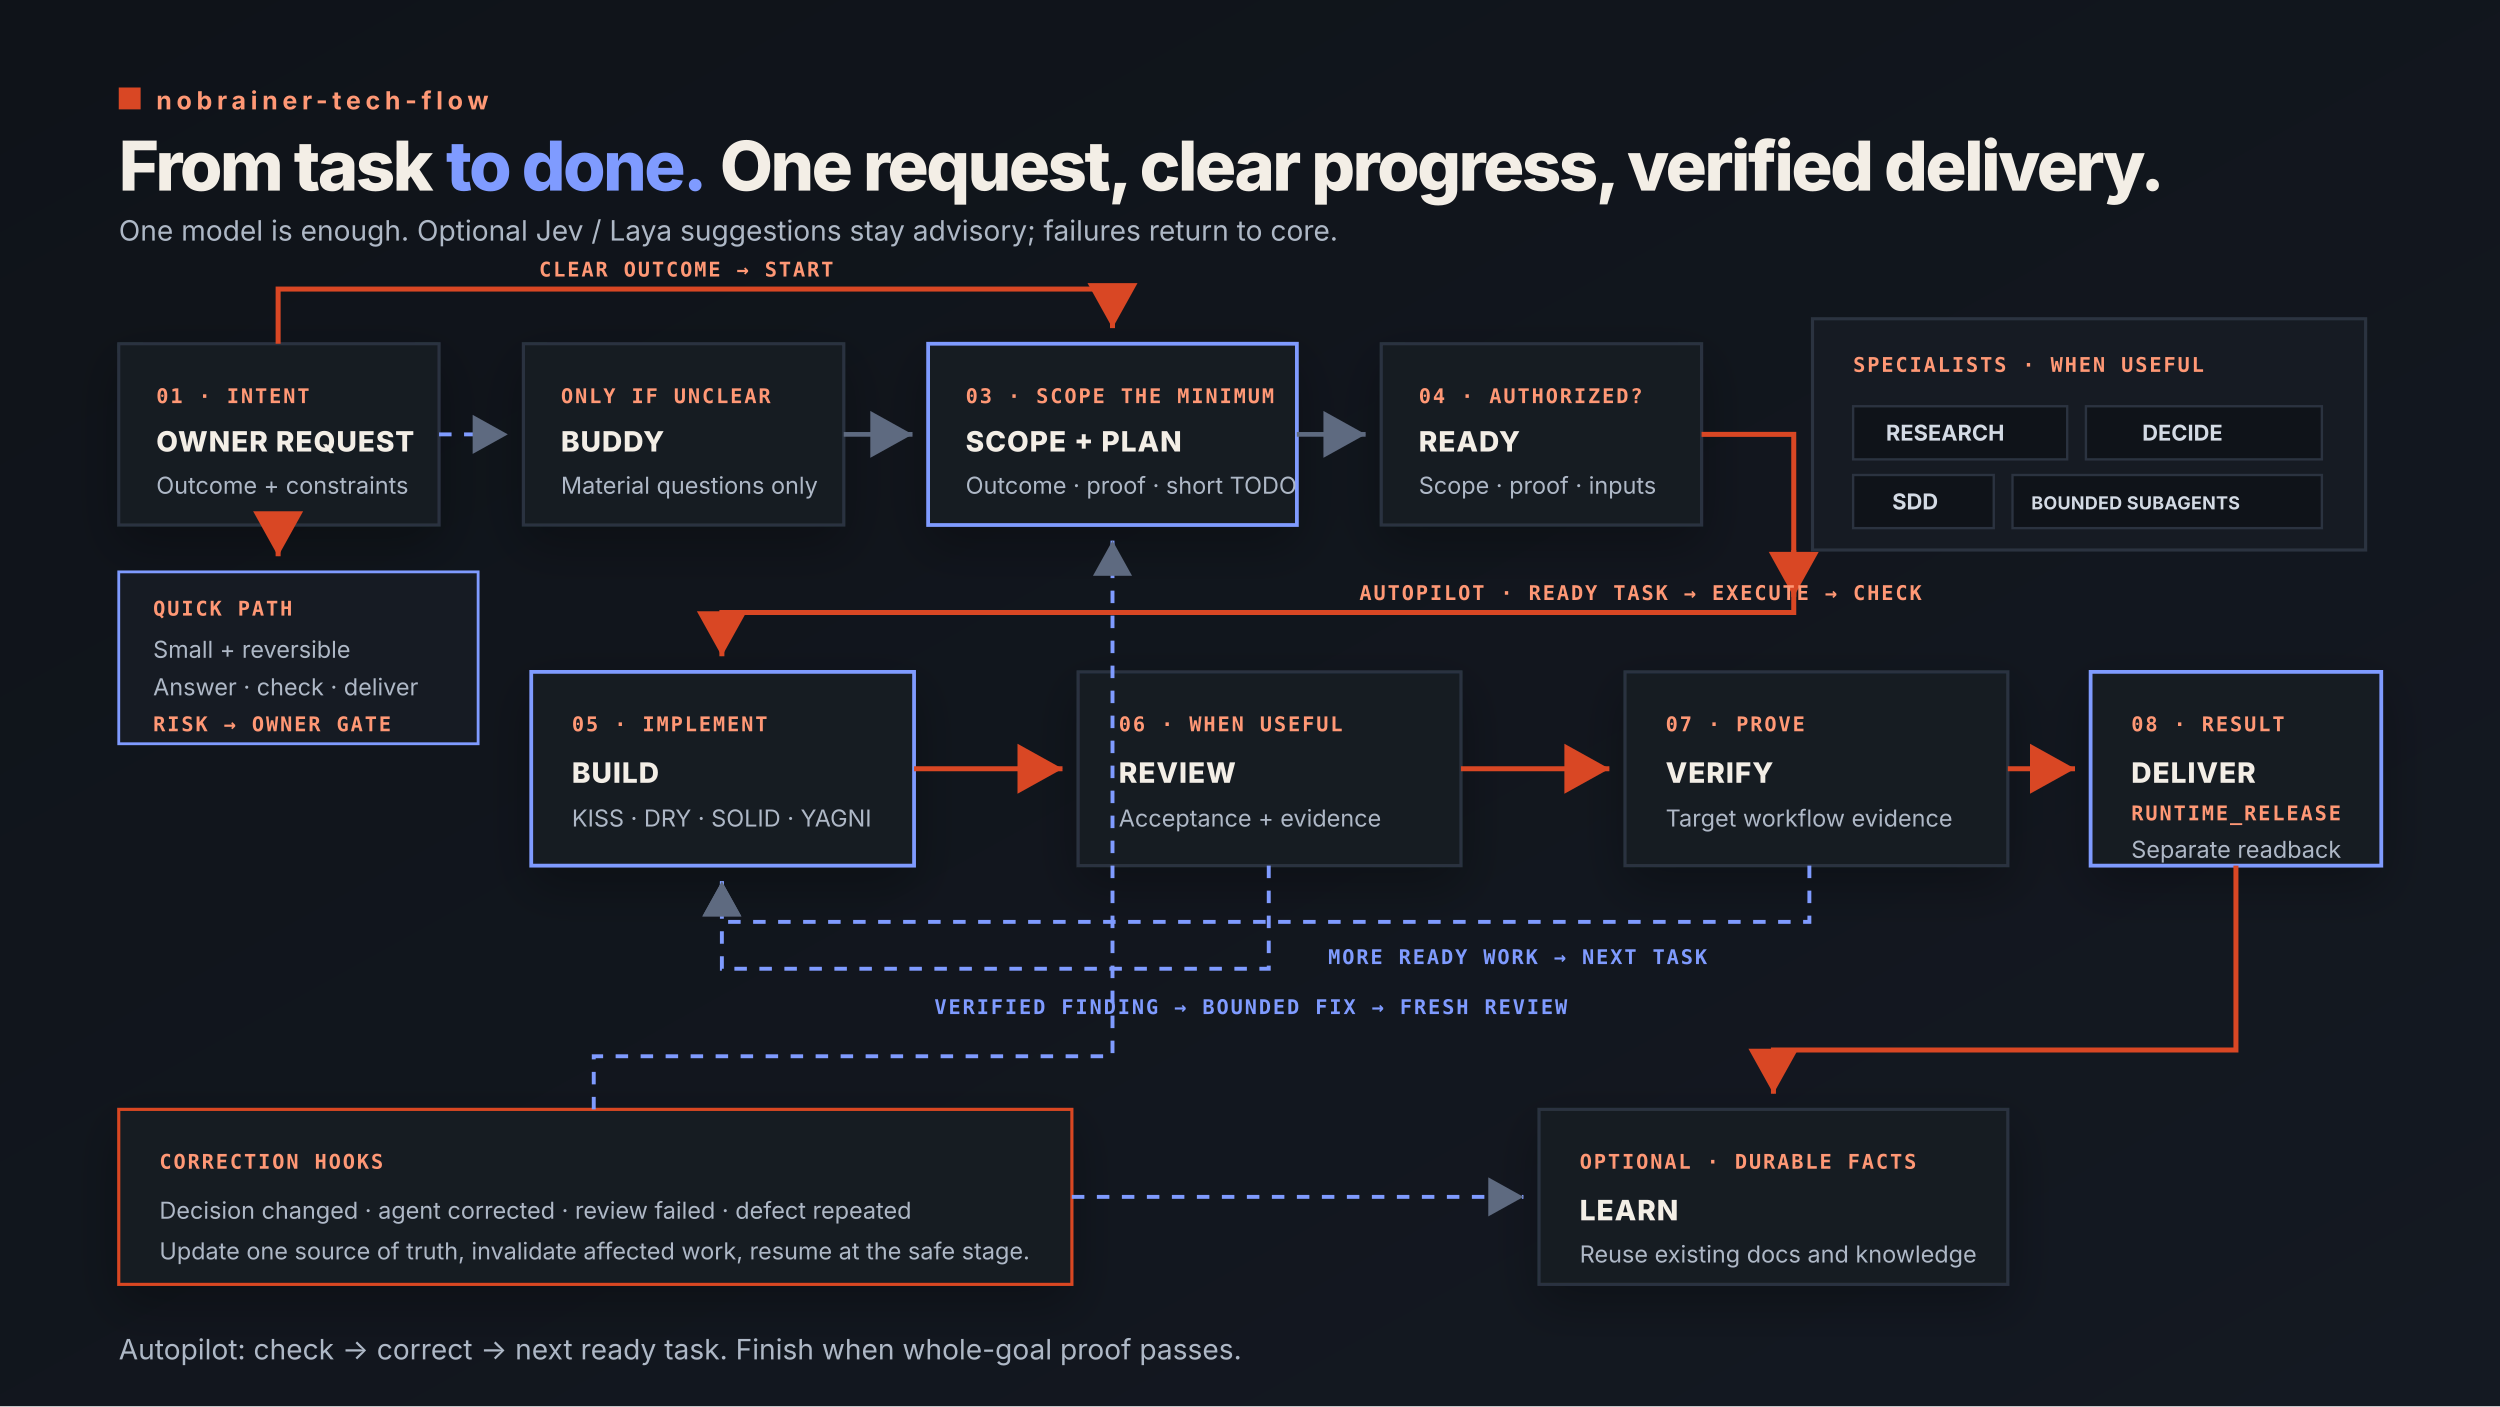
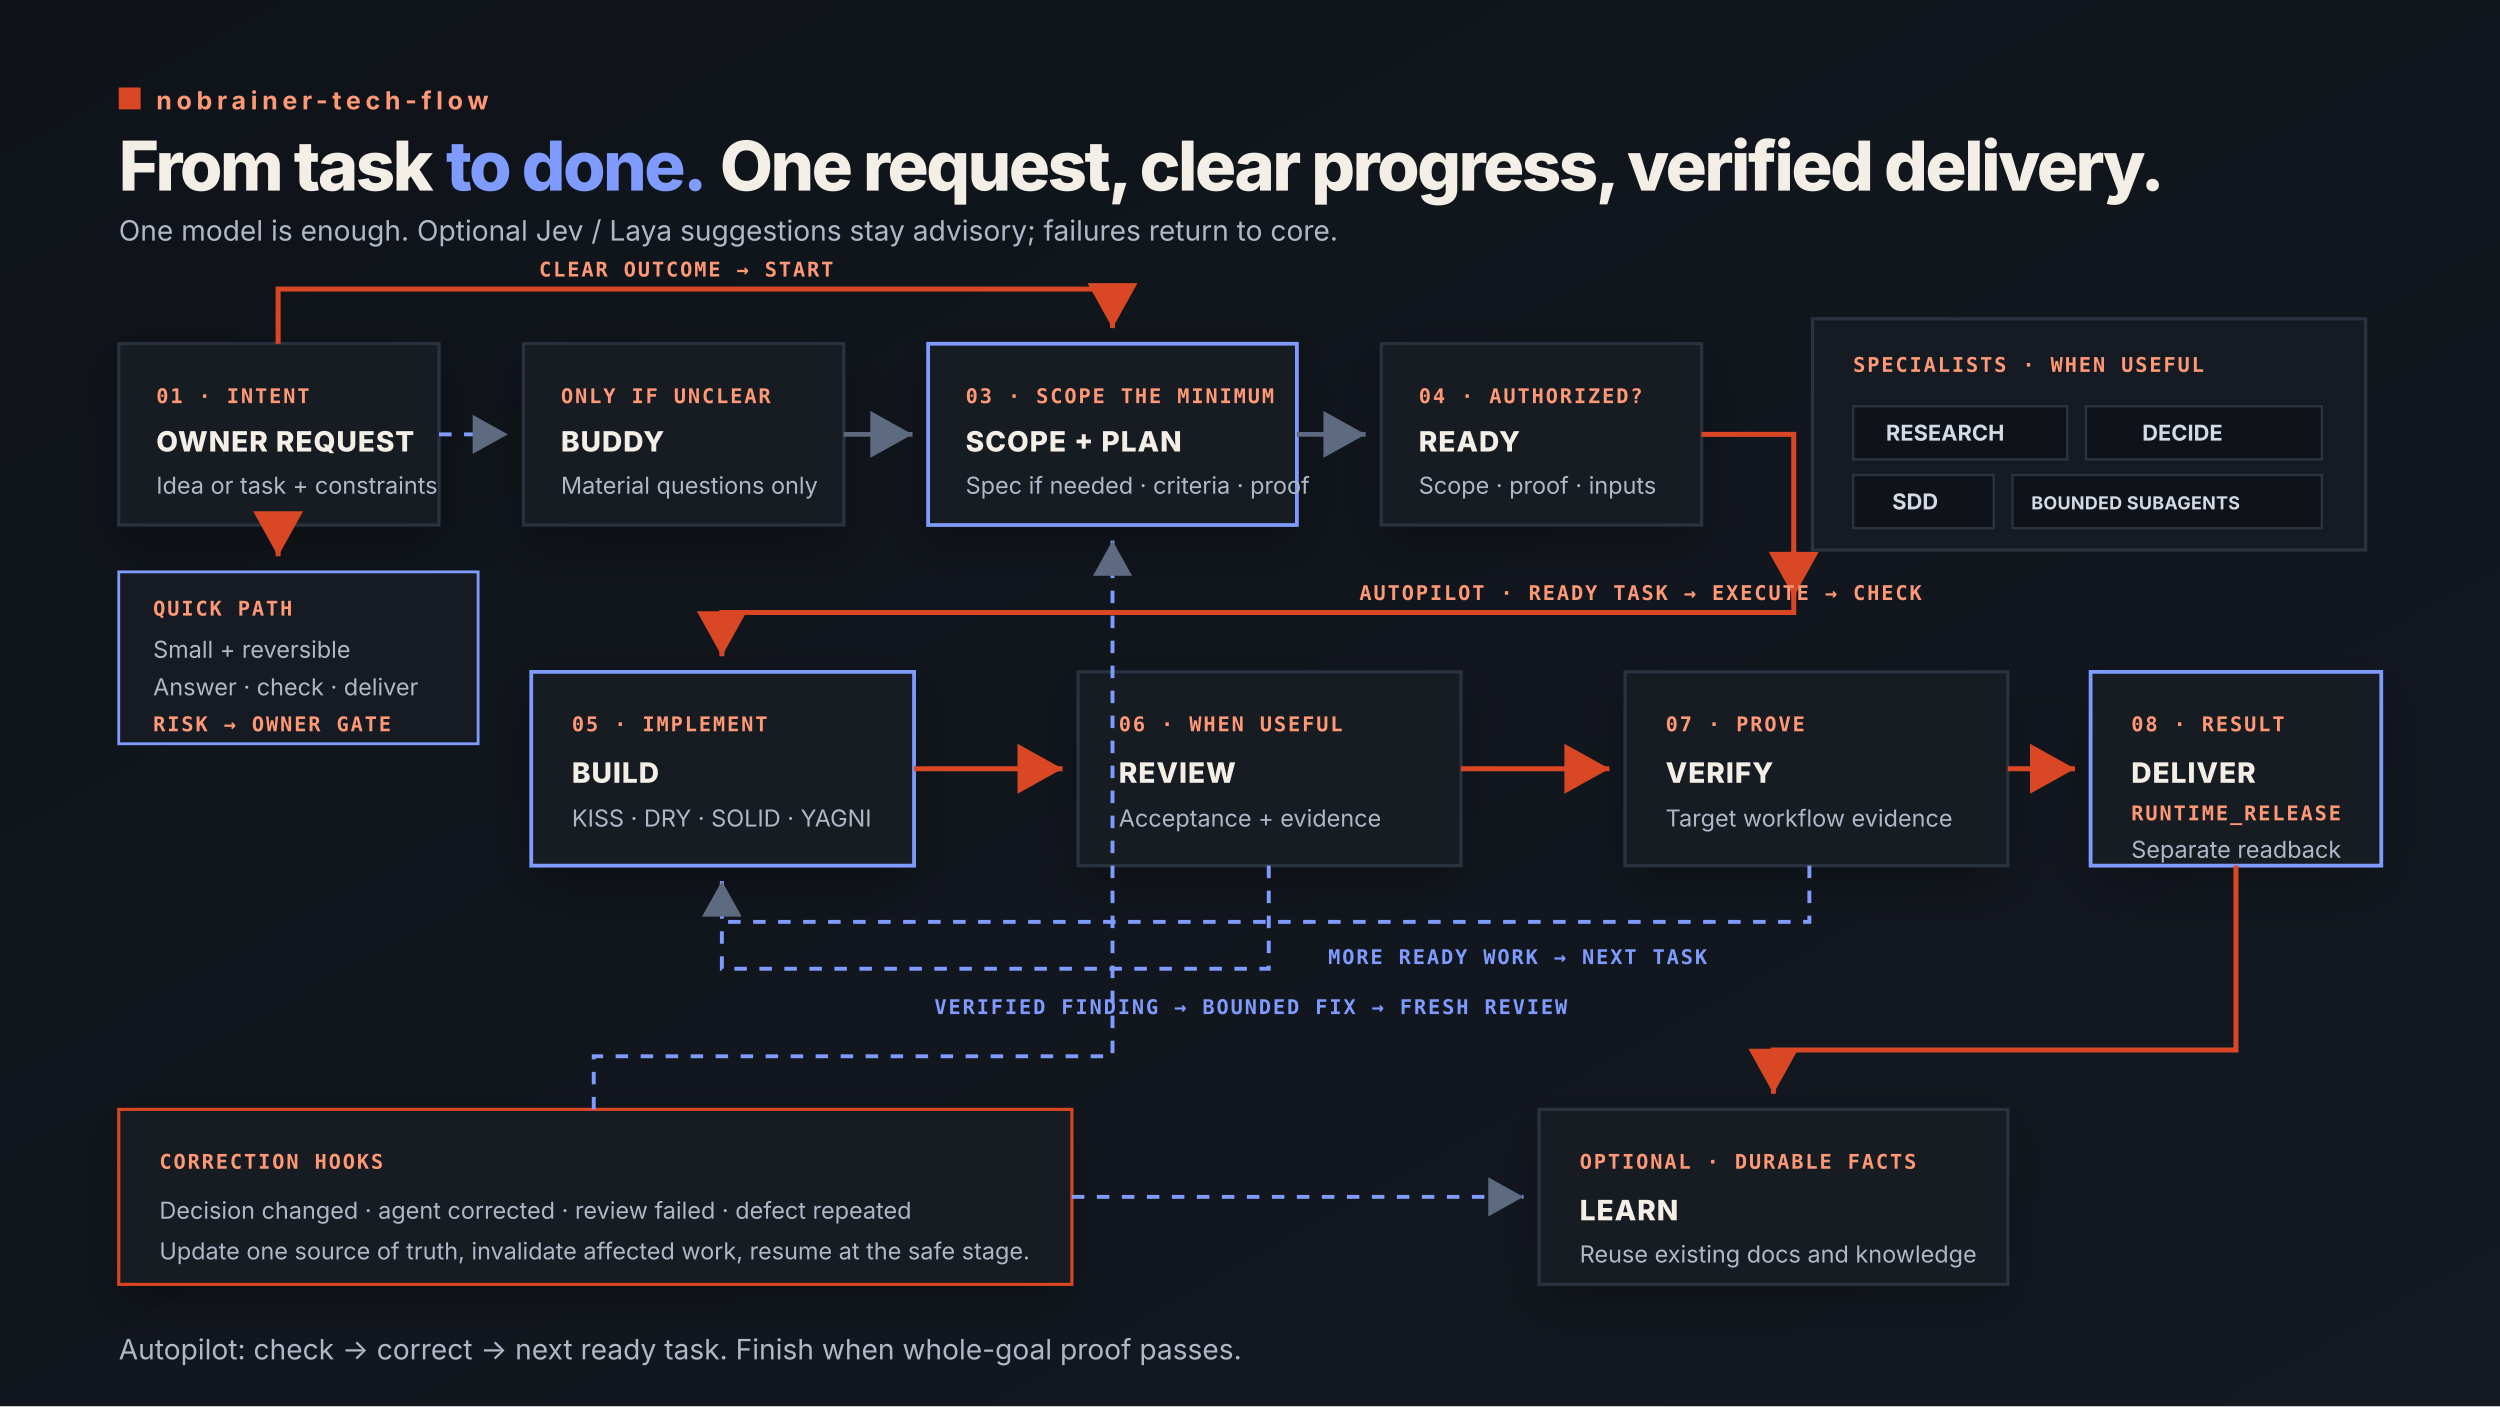
<svg xmlns="http://www.w3.org/2000/svg" viewBox="0 0 1600 900" role="img" aria-labelledby="title desc">
  <defs>
    <linearGradient id="background" x1="0" y1="0" x2="1" y2="1">
      <stop offset="0" stop-color="#0F1319" />
      <stop offset="1" stop-color="#141922" />
    </linearGradient>
    <linearGradient id="accent" x1="0" y1="0" x2="1" y2="1">
      <stop offset="0" stop-color="#D94724" />
      <stop offset="1" stop-color="#2948B8" />
    </linearGradient>
    <filter id="soft-shadow" x="-30%" y="-30%" width="160%" height="160%">
      <feDropShadow dx="0" dy="12" stdDeviation="16" flood-color="#000" flood-opacity=".28" />
    </filter>
    <marker id="arrow" markerWidth="12" markerHeight="12" refX="10" refY="6" orient="auto">
      <path d="M1 1l9 5-9 5z" fill="#5E6A80" />
    </marker>
    <marker id="arrow-accent" markerWidth="12" markerHeight="12" refX="10" refY="6" orient="auto">
      <path d="M1 1l9 5-9 5z" fill="#D94724" />
    </marker>
    <style>
      text{font-family:Inter,ui-sans-serif,system-ui,-apple-system,BlinkMacSystemFont,"Segoe UI",sans-serif}
      .eyebrow{font-size:16px;font-weight:700;letter-spacing:3px;fill:#FF9875}
      .headline{font-size:44px;font-weight:800;letter-spacing:-1.6px;fill:#F3EEE6}
      .headline .accent{fill:#7F9BFF}
      .subtitle{font-size:18px;fill:#AEB8C6}
      .node{fill:#161B23;stroke:#2B3340;stroke-width:2}
      .node-accent{fill:#161B23;stroke:#7F9BFF;stroke-width:2.4}
      .node-title{font-size:18px;font-weight:800;letter-spacing:.6px;fill:#F3EEE6}
      .node-copy{font-size:15px;fill:#AEB8C6}
      .tiny{font-size:13px;font-weight:700;letter-spacing:1.2px;fill:#FF9875;font-family:ui-monospace,SFMono-Regular,Menlo,monospace}
      .flow{fill:none;stroke:#5E6A80;stroke-width:3;marker-end:url(#arrow)}
      .flow-accent{fill:none;stroke:#D94724;stroke-width:3.2;marker-end:url(#arrow-accent)}
      .flow-dashed{fill:none;stroke:#7F9BFF;stroke-width:2.5;stroke-dasharray:8 8;marker-end:url(#arrow)}
      .chip{fill:#0F1319;stroke:#2B3340;stroke-width:1.5}
      .chip-text{font-size:14px;font-weight:700;fill:#D3DAE4}
      .chip-text-small{font-size:11.5px;font-weight:750;letter-spacing:.15px;fill:#D3DAE4}
    </style>
  </defs>
  <rect width="1600" height="900" rx="0" fill="url(#background)" />
  <rect x="76" y="56" width="14" height="14" fill="#D94724" />
  <text x="100" y="70" class="eyebrow">nobrainer-tech-flow</text>
  <text x="76" y="122" class="headline">From task <tspan class="accent">to done.</tspan> One request, clear progress, verified delivery.</text>
  <text x="76" y="154" class="subtitle">One model is enough. Optional Jev / Laya suggestions stay advisory; failures return to core.</text>
  <g filter="url(#soft-shadow)">
    <rect x="76" y="220" width="205" height="116" rx="0" class="node" />
    <text x="100" y="258" class="tiny">01 · INTENT</text>
    <text x="100" y="289" class="node-title">OWNER REQUEST</text>
-     <text x="100" y="316" class="node-copy">Outcome + constraints</text>
+     <text x="100" y="316" class="node-copy">Idea or task + constraints</text>
    <rect x="335" y="220" width="205" height="116" rx="0" class="node" />
    <text x="359" y="258" class="tiny">ONLY IF UNCLEAR</text>
    <text x="359" y="289" class="node-title">BUDDY</text>
    <text x="359" y="316" class="node-copy">Material questions only</text>
    <rect x="594" y="220" width="236" height="116" rx="0" class="node-accent" />
    <text x="618" y="258" class="tiny">03 · SCOPE THE MINIMUM</text>
    <text x="618" y="289" class="node-title">SCOPE + PLAN</text>
-     <text x="618" y="316" class="node-copy">Outcome · proof · short TODO</text>
+     <text x="618" y="316" class="node-copy">Spec if needed · criteria · proof</text>
    <rect x="884" y="220" width="205" height="116" rx="0" class="node" />
    <text x="908" y="258" class="tiny">04 · AUTHORIZED?</text>
    <text x="908" y="289" class="node-title">READY</text>
    <text x="908" y="316" class="node-copy">Scope · proof · inputs</text>
  </g>
  <path d="M281 278H325" class="flow-dashed" />
  <path d="M178 220V185H712V210" class="flow-accent" />
  <text x="345" y="177" class="tiny">CLEAR OUTCOME → START</text>
  <path d="M540 278H584" class="flow" />
  <path d="M830 278H874" class="flow" />
  <path d="M1089 278H1148V382" class="flow-accent" />
  <g>
    <rect x="1160" y="204" width="354" height="148" rx="0" fill="#161B23" stroke="#2B3340" stroke-width="2" />
    <text x="1186" y="238" class="tiny">SPECIALISTS · WHEN USEFUL</text>
    <rect x="1186" y="260" width="137" height="34" rx="0" class="chip" />
    <text x="1207" y="282" class="chip-text">RESEARCH</text>
    <rect x="1335" y="260" width="151" height="34" rx="0" class="chip" />
    <text x="1371" y="282" class="chip-text">DECIDE</text>
    <rect x="1186" y="304" width="90" height="34" rx="0" class="chip" />
    <text x="1211" y="326" class="chip-text">SDD</text>
    <rect x="1288" y="304" width="198" height="34" rx="0" class="chip" />
    <text x="1300" y="326" class="chip-text-small">BOUNDED SUBAGENTS</text>
  </g>
  <g filter="url(#soft-shadow)">
    <rect x="340" y="430" width="245" height="124" rx="0" class="node-accent" />
    <text x="366" y="468" class="tiny">05 · IMPLEMENT</text>
    <text x="366" y="501" class="node-title">BUILD</text>
    <text x="366" y="529" class="node-copy">KISS · DRY · SOLID · YAGNI</text>
    <rect x="690" y="430" width="245" height="124" rx="0" class="node" />
    <text x="716" y="468" class="tiny">06 · WHEN USEFUL</text>
    <text x="716" y="501" class="node-title">REVIEW</text>
    <text x="716" y="529" class="node-copy">Acceptance + evidence</text>
    <rect x="1040" y="430" width="245" height="124" rx="0" class="node" />
    <text x="1066" y="468" class="tiny">07 · PROVE</text>
    <text x="1066" y="501" class="node-title">VERIFY</text>
    <text x="1066" y="529" class="node-copy">Target workflow evidence</text>
    <rect x="1338" y="430" width="186" height="124" rx="0" class="node-accent" />
    <text x="1364" y="468" class="tiny">08 · RESULT</text>
    <text x="1364" y="501" class="node-title">DELIVER</text>
    <text x="1364" y="525" class="tiny">RUNTIME_RELEASE</text>
    <text x="1364" y="549" class="node-copy">Separate readback</text>
  </g>
  <path d="M1148 352V392H462V420" class="flow-accent" />
  <text x="870" y="384" class="tiny">AUTOPILOT · READY TASK → EXECUTE → CHECK</text>
  <path d="M585 492H680" class="flow-accent" />
  <path d="M935 492H1030" class="flow-accent" />
  <path d="M1285 492H1328" class="flow-accent" />
  <g id="review-fix-loop">
    <path d="M812 554V620H462V564" class="flow-dashed" />
    <text x="598" y="649" class="tiny" style="fill:#7F9BFF">VERIFIED FINDING → BOUNDED FIX → FRESH REVIEW</text>
  </g>
  <g id="next-ready-loop">
    <path d="M1158 554V590H462V564" class="flow-dashed" />
    <text x="850" y="617" class="tiny" style="fill:#7F9BFF">MORE READY WORK → NEXT TASK</text>
  </g>
  <g filter="url(#soft-shadow)">
    <rect x="985" y="710" width="300" height="112" rx="0" class="node" />
    <text x="1011" y="748" class="tiny">OPTIONAL · DURABLE FACTS</text>
    <text x="1011" y="781" class="node-title">LEARN</text>
    <text x="1011" y="808" class="node-copy">Reuse existing docs and knowledge</text>
    <rect x="76" y="710" width="610" height="112" rx="0" fill="#161B23" stroke="#D94724" stroke-width="2" />
    <text x="102" y="748" class="tiny" style="fill:#FF9875">CORRECTION HOOKS</text>
    <text x="102" y="780" class="node-copy">Decision changed · agent corrected · review failed · defect repeated</text>
    <text x="102" y="806" class="node-copy">Update one source of truth, invalidate affected work, resume at the safe stage.</text>
  </g>
  <path d="M1431 554V672H1135V700" class="flow-accent" />
  <path d="M686 766H975" class="flow-dashed" />
  <path d="M380 710V676H712V346" class="flow-dashed" />
  <g>
    <rect x="76" y="366" width="230" height="110" rx="0" fill="#161B23" stroke="#7F9BFF" stroke-width="1.8" />
    <text x="98" y="394" class="tiny">QUICK PATH</text>
    <text x="98" y="421" class="node-copy">Small + reversible</text>
    <text x="98" y="445" class="node-copy">Answer · check · deliver</text>
    <text x="98" y="468" class="tiny" style="fill:#FF9875">RISK → OWNER GATE</text>
    <path d="M178 336V356" class="flow-accent" />
  </g>
  <text x="76" y="870" class="subtitle">Autopilot: check → correct → next ready task. Finish when whole-goal proof passes.</text>
</svg>
